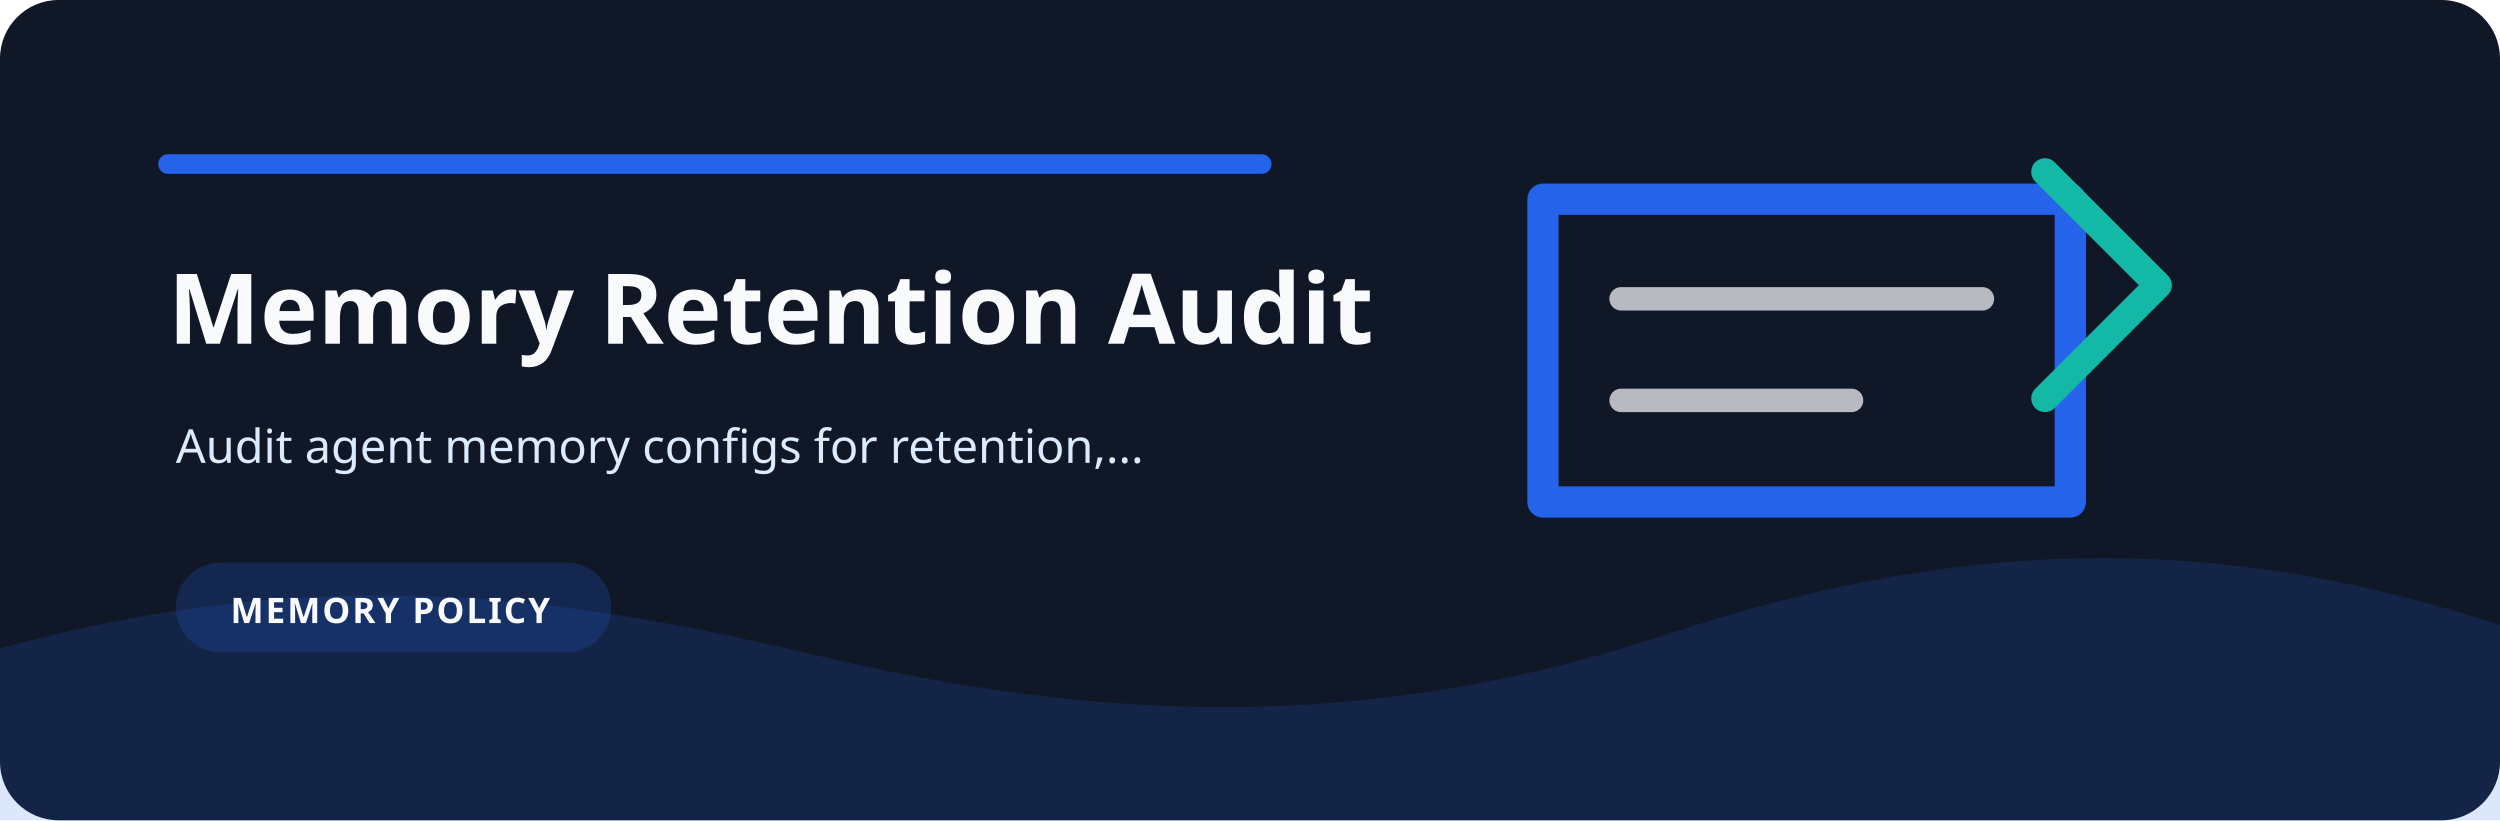
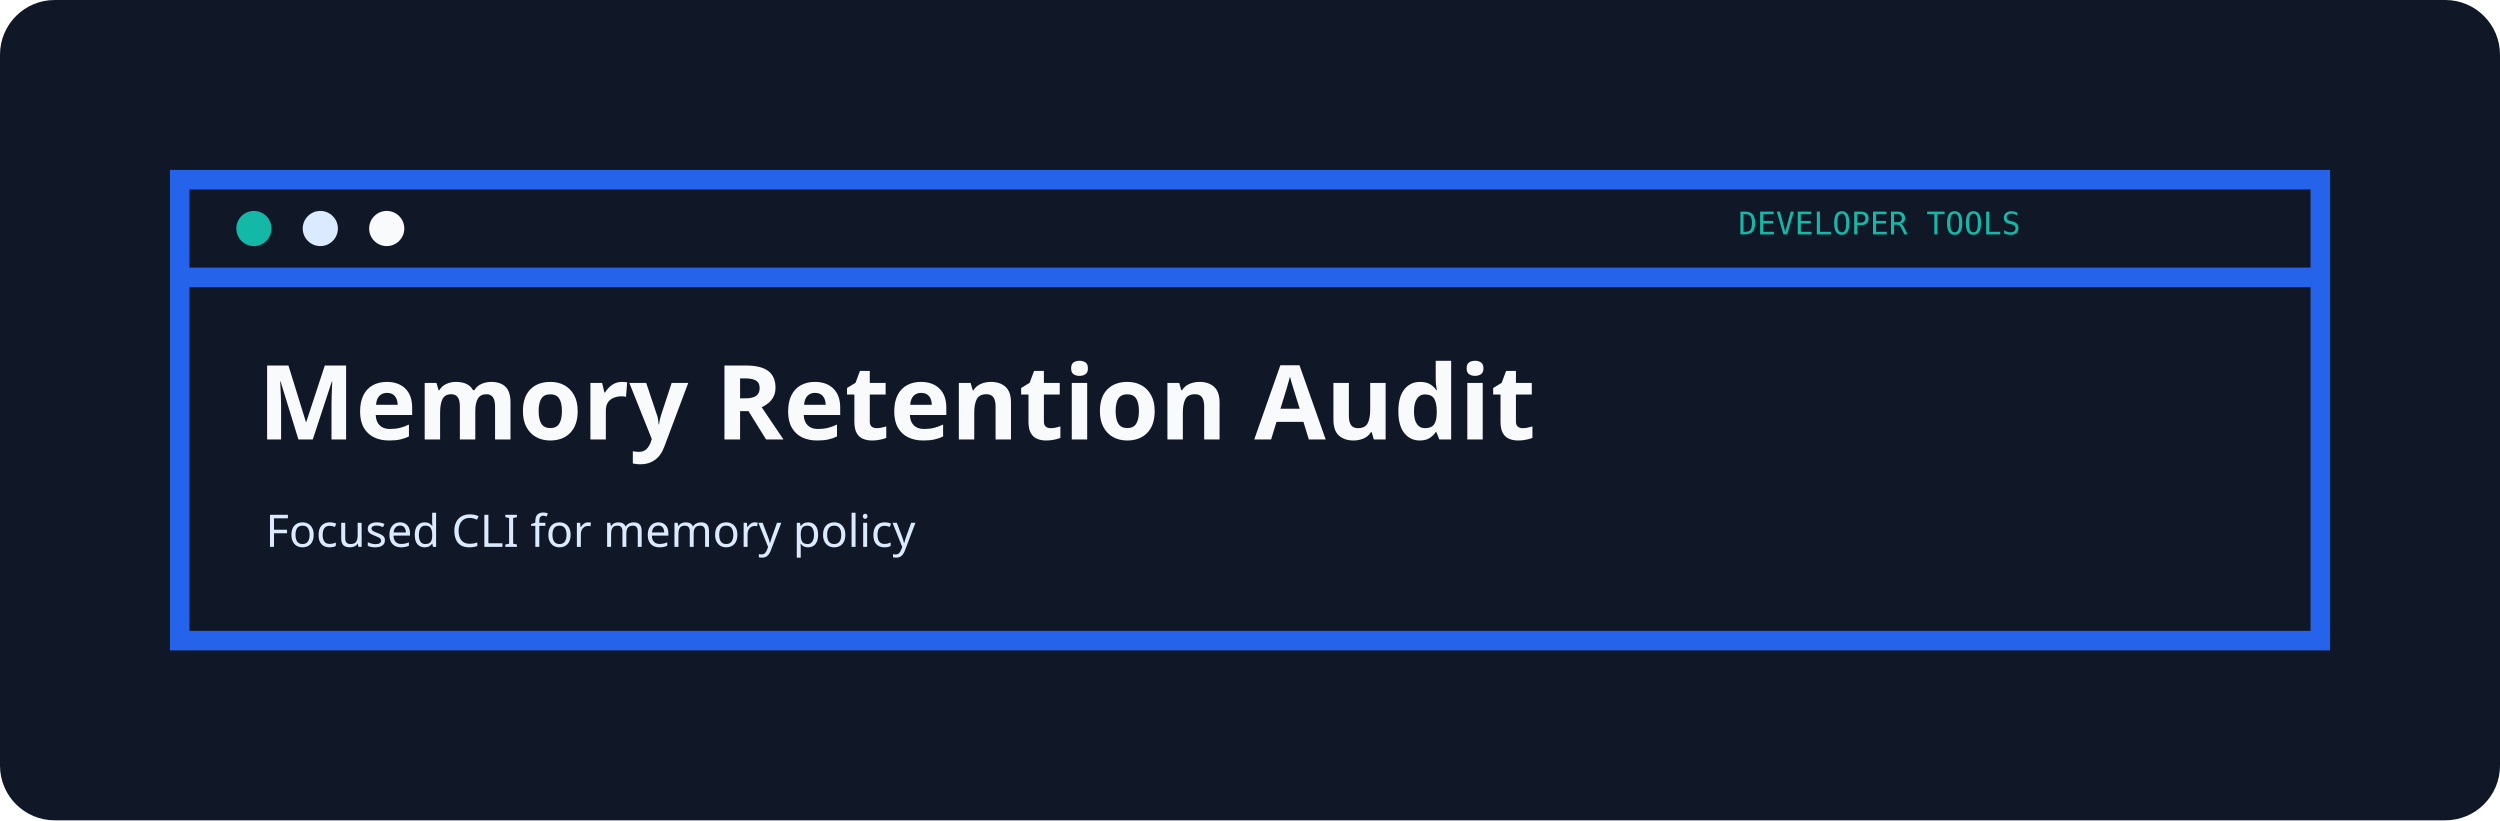
- <svg xmlns="http://www.w3.org/2000/svg" width="1280" height="420" viewBox="0 0 1280 420" fill="none" role="img" aria-label="Memory Retention Audit project cover">
-   <rect width="1280" height="420" rx="30" fill="#101828" />
-   <path d="M0 332C168 286 293 306 420 336C560 369 699 376 853 325C1018 270 1148 277 1280 320V420H0V332Z" fill="#2563eb" opacity=".16" />
-   <path d="M86 84h560" stroke="#2563eb" stroke-width="10" stroke-linecap="round" />
-   <text x="86" y="176" fill="#f8fafc" font-family="IBM Plex Sans, ui-sans-serif, system-ui" font-size="50" font-weight="800">Memory Retention Audit</text>
-   <text x="90" y="237" fill="#dbeafe" font-family="IBM Plex Sans, ui-sans-serif, system-ui" font-size="24" font-weight="500">Audit agent memory configs for retention,...</text>
-   <rect x="90" y="288" width="223" height="46" rx="23" fill="#2563eb" opacity=".20" />
-   <text x="118" y="319" fill="#f8fafc" font-family="IBM Plex Sans, ui-sans-serif, system-ui" font-size="18" font-weight="800" letter-spacing="1">MEMORY POLICY</text>
-   <path d="M790 102h270v155H790z" fill="none" stroke="#2563eb" stroke-width="16" stroke-linejoin="round" />
-   <path d="M830 153h185M830 205h118" stroke="#f8fafc" stroke-width="12" stroke-linecap="round" opacity=".72" />
-   <path d="M1047 88l58 58-58 58" fill="none" stroke="#14b8a6" stroke-width="14" stroke-linecap="round" stroke-linejoin="round" />
+ <svg xmlns="http://www.w3.org/2000/svg" width="1280" height="420" viewBox="0 0 1280 420" fill="none" role="img" aria-label="Memory Retention Audit cover">
+   <rect width="1280" height="420" rx="28" fill="#101828" />
+   <path d="M92 92h1096v236H92z" fill="none" stroke="#2563eb" stroke-width="10" />
+   <path d="M92 142h1096" stroke="#2563eb" stroke-width="10" />
+   <circle cx="130" cy="117" r="9" fill="#14b8a6" />
+   <circle cx="164" cy="117" r="9" fill="#dbeafe" />
+   <circle cx="198" cy="117" r="9" fill="#f8fafc" />
+   <text x="132" y="225" fill="#f8fafc" font-family="Sora, ui-sans-serif, system-ui" font-size="53" font-weight="800">Memory Retention Audit</text>
+   <text x="136" y="280" fill="#dbeafe" font-family="Sora, ui-sans-serif, system-ui" font-size="23">Focused CLI for memory policy</text>
+   <text x="890" y="120" fill="#14b8a6" font-family="ui-monospace, SFMono-Regular, Menlo, monospace" font-size="16">DEVELOPER TOOLS</text>
</svg>
